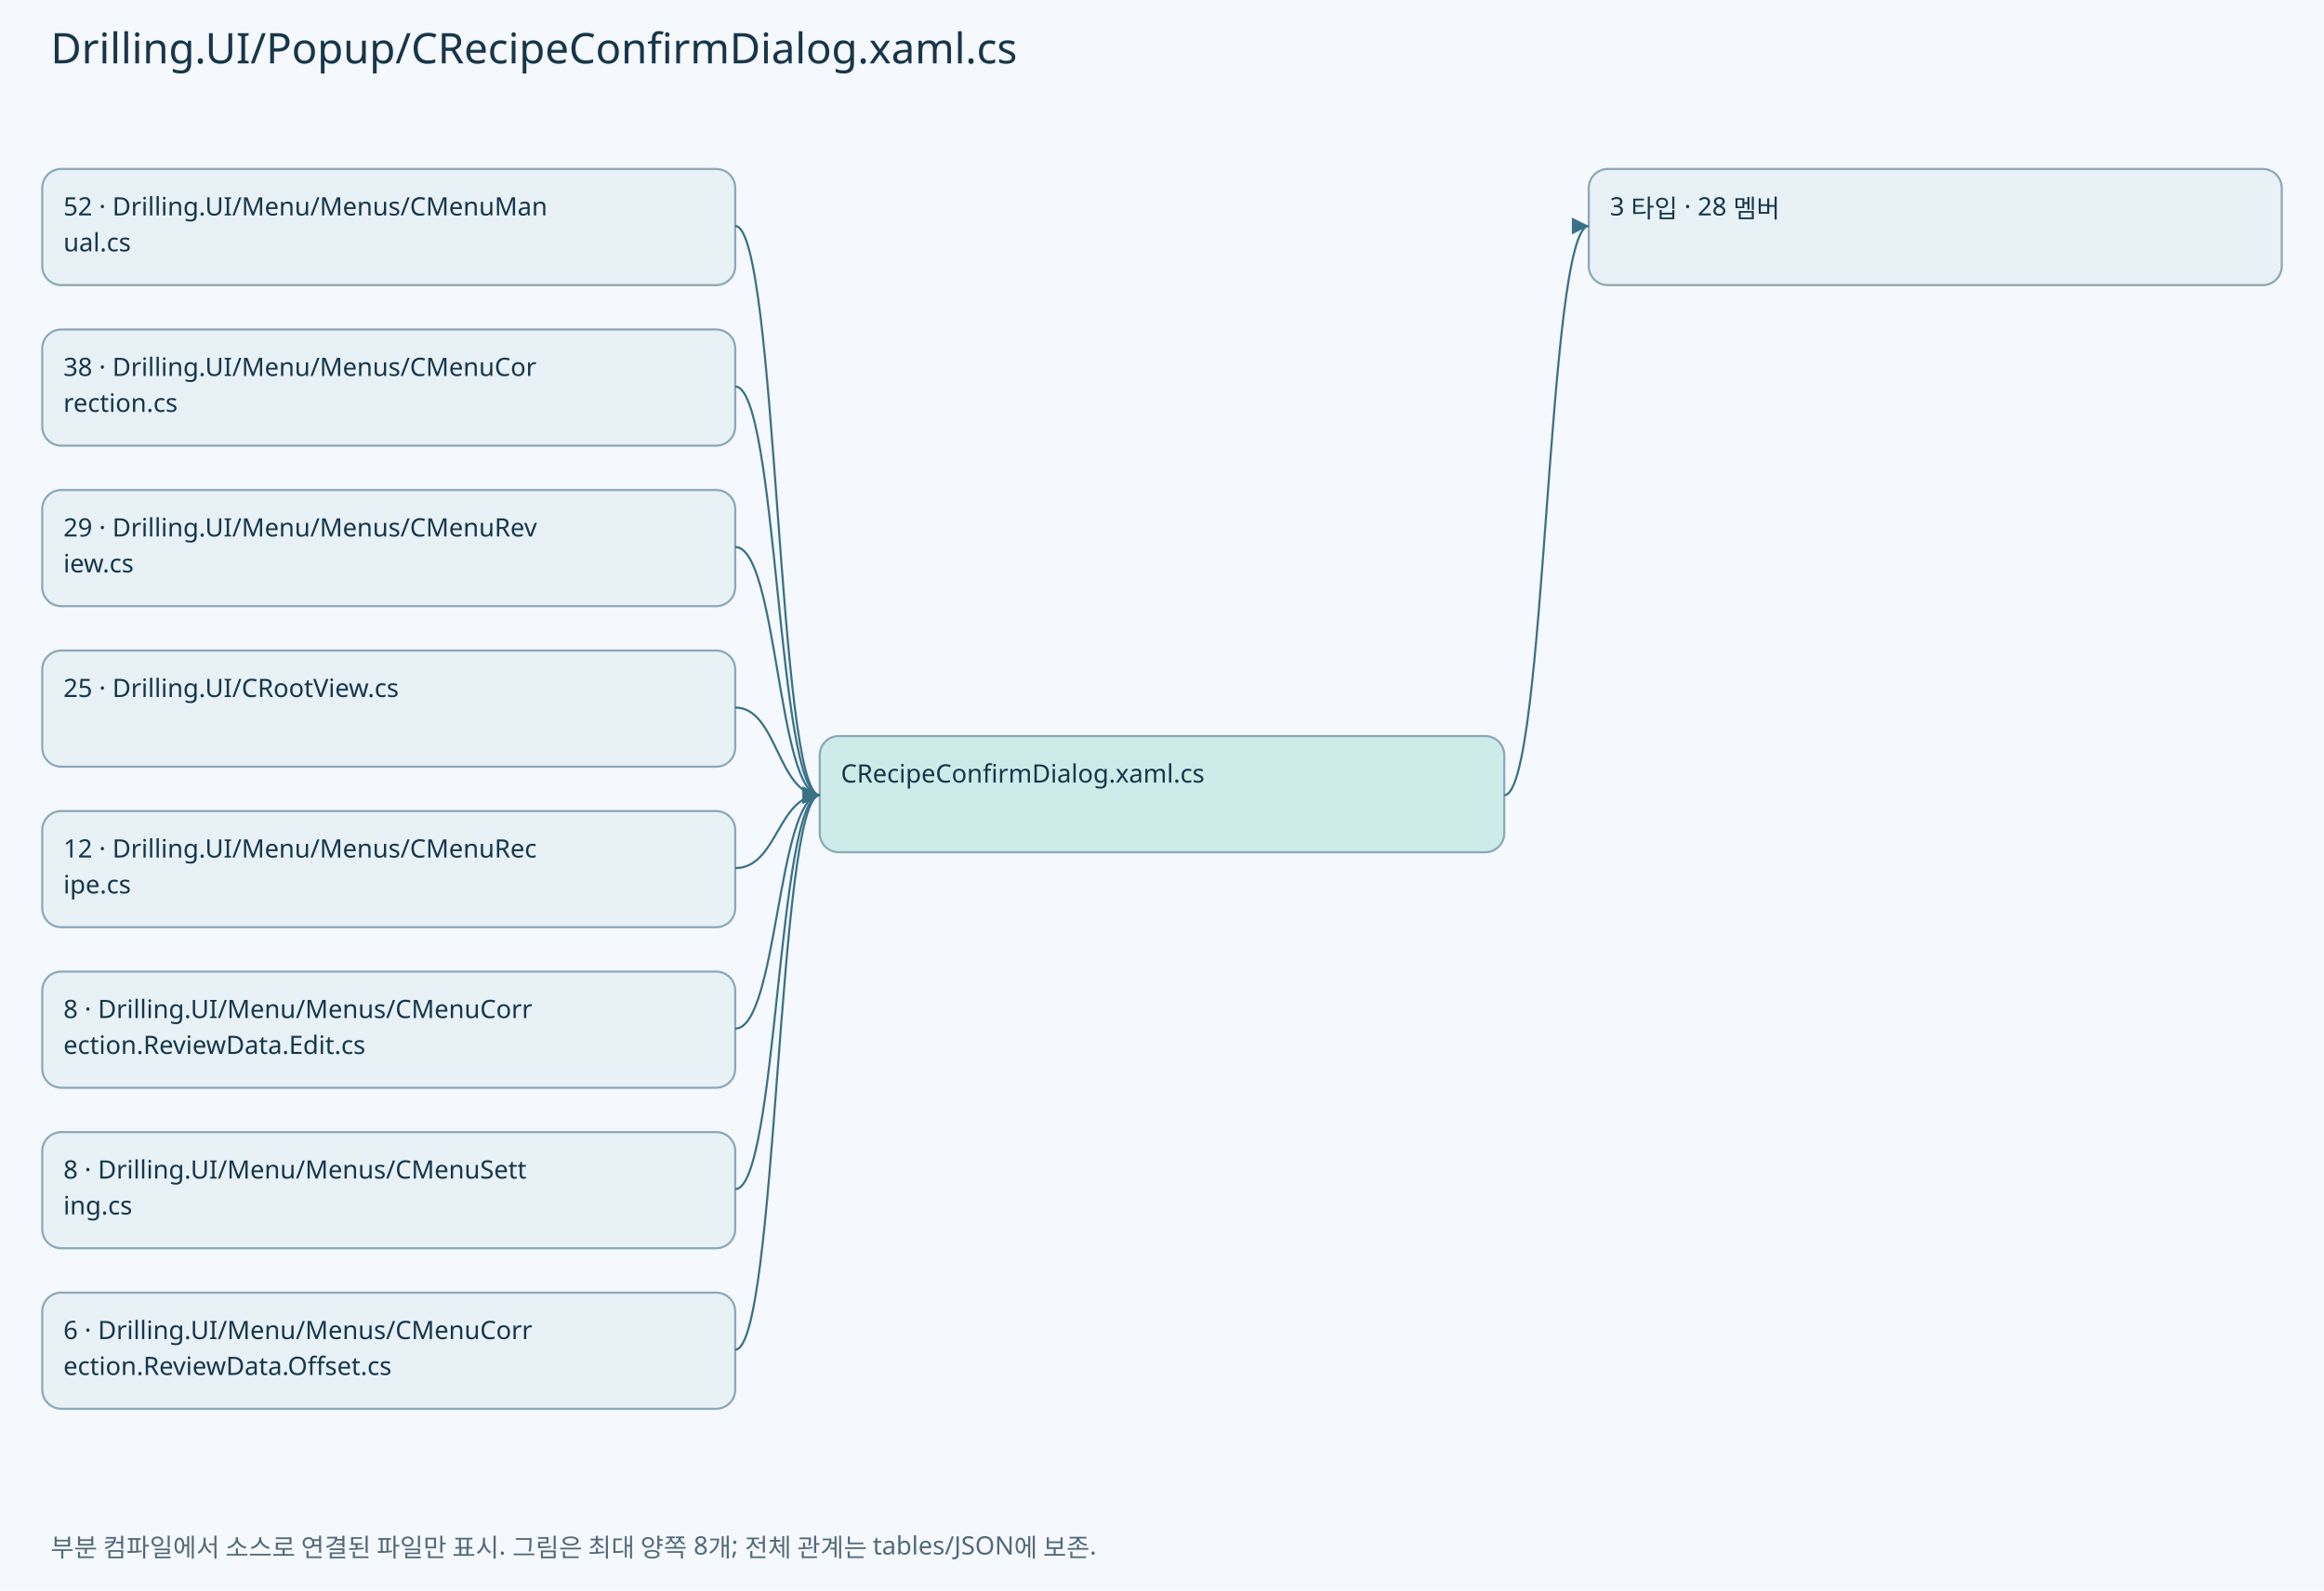
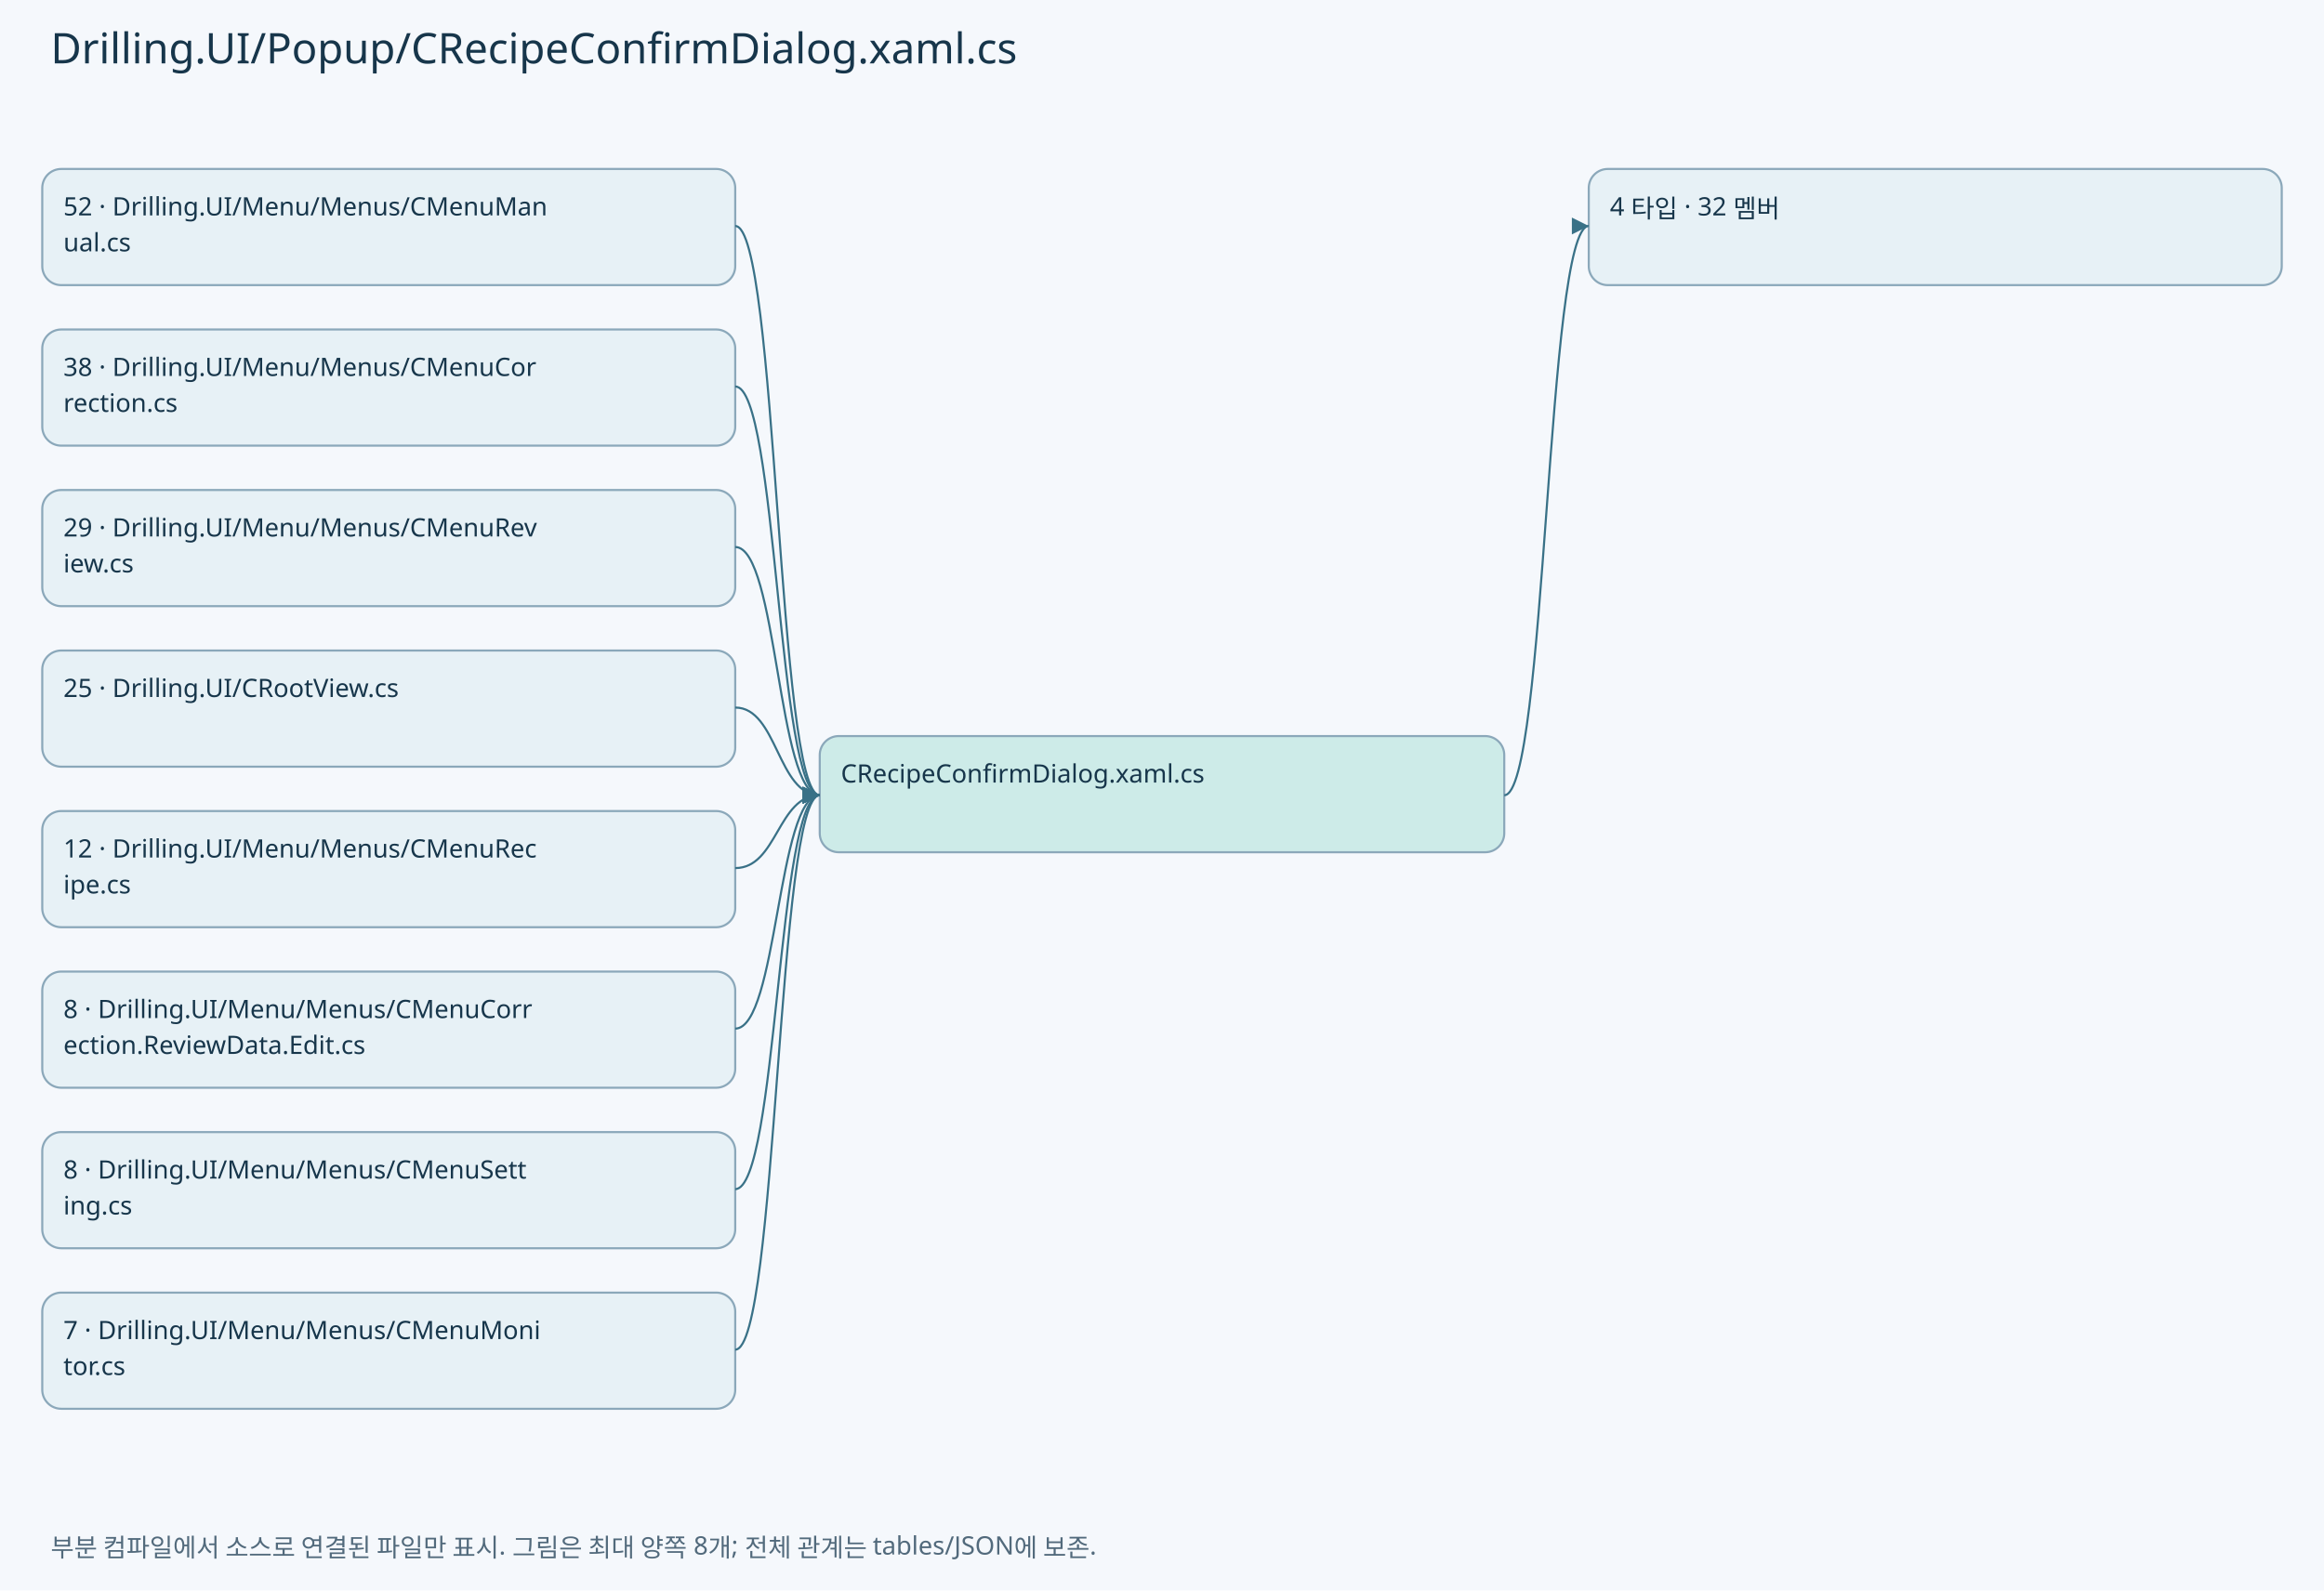
<svg xmlns="http://www.w3.org/2000/svg" width="1100" height="753" viewBox="0 0 1100 753" role="img" aria-label="Drilling.UI/Popup/CRecipeConfirmDialog.xaml.cs">
  <defs>
    <marker id="a" markerWidth="9" markerHeight="9" refX="8" refY="4" orient="auto">
      <path d="M0 0L8 4L0 8" fill="#397187" />
    </marker>
  </defs>
  <rect width="1100" height="753" fill="#f5f8fc" />
  <text x="24" y="30" font-family="Segoe UI,sans-serif" font-size="20" fill="#17364b">Drilling.UI/Popup/CRecipeConfirmDialog.xaml.cs</text>
  <rect x="388" y="348.5" width="324" height="55" rx="9" fill="#cdebe8" stroke="#8ba8ba" />
  <text x="398" y="370.5" font-family="Segoe UI,sans-serif" font-size="12" fill="#17364b">CRecipeConfirmDialog.xaml.cs</text>
  <rect x="20" y="80" width="328" height="55" rx="9" fill="#e7f1f6" stroke="#8ba8ba" />
  <text x="30" y="102" font-family="Segoe UI,sans-serif" font-size="12" fill="#17364b">52 · Drilling.UI/Menu/Menus/CMenuMan</text>
  <text x="30" y="119" font-family="Segoe UI,sans-serif" font-size="12" fill="#17364b">ual.cs</text>
  <path d="M348 107C368.0 107,368.0 376.5,388 376.5" fill="none" stroke="#397187" marker-end="url(#a)" />
  <rect x="20" y="156" width="328" height="55" rx="9" fill="#e7f1f6" stroke="#8ba8ba" />
  <text x="30" y="178" font-family="Segoe UI,sans-serif" font-size="12" fill="#17364b">38 · Drilling.UI/Menu/Menus/CMenuCor</text>
  <text x="30" y="195" font-family="Segoe UI,sans-serif" font-size="12" fill="#17364b">rection.cs</text>
  <path d="M348 183C368.0 183,368.0 376.5,388 376.5" fill="none" stroke="#397187" marker-end="url(#a)" />
  <rect x="20" y="232" width="328" height="55" rx="9" fill="#e7f1f6" stroke="#8ba8ba" />
  <text x="30" y="254" font-family="Segoe UI,sans-serif" font-size="12" fill="#17364b">29 · Drilling.UI/Menu/Menus/CMenuRev</text>
  <text x="30" y="271" font-family="Segoe UI,sans-serif" font-size="12" fill="#17364b">iew.cs</text>
  <path d="M348 259C368.0 259,368.0 376.5,388 376.5" fill="none" stroke="#397187" marker-end="url(#a)" />
  <rect x="20" y="308" width="328" height="55" rx="9" fill="#e7f1f6" stroke="#8ba8ba" />
  <text x="30" y="330" font-family="Segoe UI,sans-serif" font-size="12" fill="#17364b">25 · Drilling.UI/CRootView.cs</text>
  <path d="M348 335C368.0 335,368.0 376.5,388 376.5" fill="none" stroke="#397187" marker-end="url(#a)" />
  <rect x="20" y="384" width="328" height="55" rx="9" fill="#e7f1f6" stroke="#8ba8ba" />
  <text x="30" y="406" font-family="Segoe UI,sans-serif" font-size="12" fill="#17364b">12 · Drilling.UI/Menu/Menus/CMenuRec</text>
  <text x="30" y="423" font-family="Segoe UI,sans-serif" font-size="12" fill="#17364b">ipe.cs</text>
  <path d="M348 411C368.0 411,368.0 376.5,388 376.5" fill="none" stroke="#397187" marker-end="url(#a)" />
  <rect x="20" y="460" width="328" height="55" rx="9" fill="#e7f1f6" stroke="#8ba8ba" />
  <text x="30" y="482" font-family="Segoe UI,sans-serif" font-size="12" fill="#17364b">8 · Drilling.UI/Menu/Menus/CMenuCorr</text>
  <text x="30" y="499" font-family="Segoe UI,sans-serif" font-size="12" fill="#17364b">ection.ReviewData.Edit.cs</text>
  <path d="M348 487C368.0 487,368.0 376.5,388 376.5" fill="none" stroke="#397187" marker-end="url(#a)" />
  <rect x="20" y="536" width="328" height="55" rx="9" fill="#e7f1f6" stroke="#8ba8ba" />
  <text x="30" y="558" font-family="Segoe UI,sans-serif" font-size="12" fill="#17364b">8 · Drilling.UI/Menu/Menus/CMenuSett</text>
  <text x="30" y="575" font-family="Segoe UI,sans-serif" font-size="12" fill="#17364b">ing.cs</text>
  <path d="M348 563C368.0 563,368.0 376.5,388 376.5" fill="none" stroke="#397187" marker-end="url(#a)" />
  <rect x="20" y="612" width="328" height="55" rx="9" fill="#e7f1f6" stroke="#8ba8ba" />
-   <text x="30" y="634" font-family="Segoe UI,sans-serif" font-size="12" fill="#17364b">6 · Drilling.UI/Menu/Menus/CMenuCorr</text>
-   <text x="30" y="651" font-family="Segoe UI,sans-serif" font-size="12" fill="#17364b">ection.ReviewData.Offset.cs</text>
+   <text x="30" y="634" font-family="Segoe UI,sans-serif" font-size="12" fill="#17364b">7 · Drilling.UI/Menu/Menus/CMenuMoni</text>
+   <text x="30" y="651" font-family="Segoe UI,sans-serif" font-size="12" fill="#17364b">tor.cs</text>
  <path d="M348 639C368.0 639,368.0 376.5,388 376.5" fill="none" stroke="#397187" marker-end="url(#a)" />
  <rect x="752" y="80" width="328" height="55" rx="9" fill="#e7f1f6" stroke="#8ba8ba" />
-   <text x="762" y="102" font-family="Segoe UI,sans-serif" font-size="12" fill="#17364b">3 타입 · 28 멤버</text>
+   <text x="762" y="102" font-family="Segoe UI,sans-serif" font-size="12" fill="#17364b">4 타입 · 32 멤버</text>
  <path d="M712 376.5C732.0 376.5,732.0 107,752 107" fill="none" stroke="#397187" marker-end="url(#a)" />
  <text x="24" y="737" font-family="Segoe UI,sans-serif" font-size="12" fill="#526a7c">부분 컴파일에서 소스로 연결된 파일만 표시. 그림은 최대 양쪽 8개; 전체 관계는 tables/JSON에 보존.</text>
</svg>
